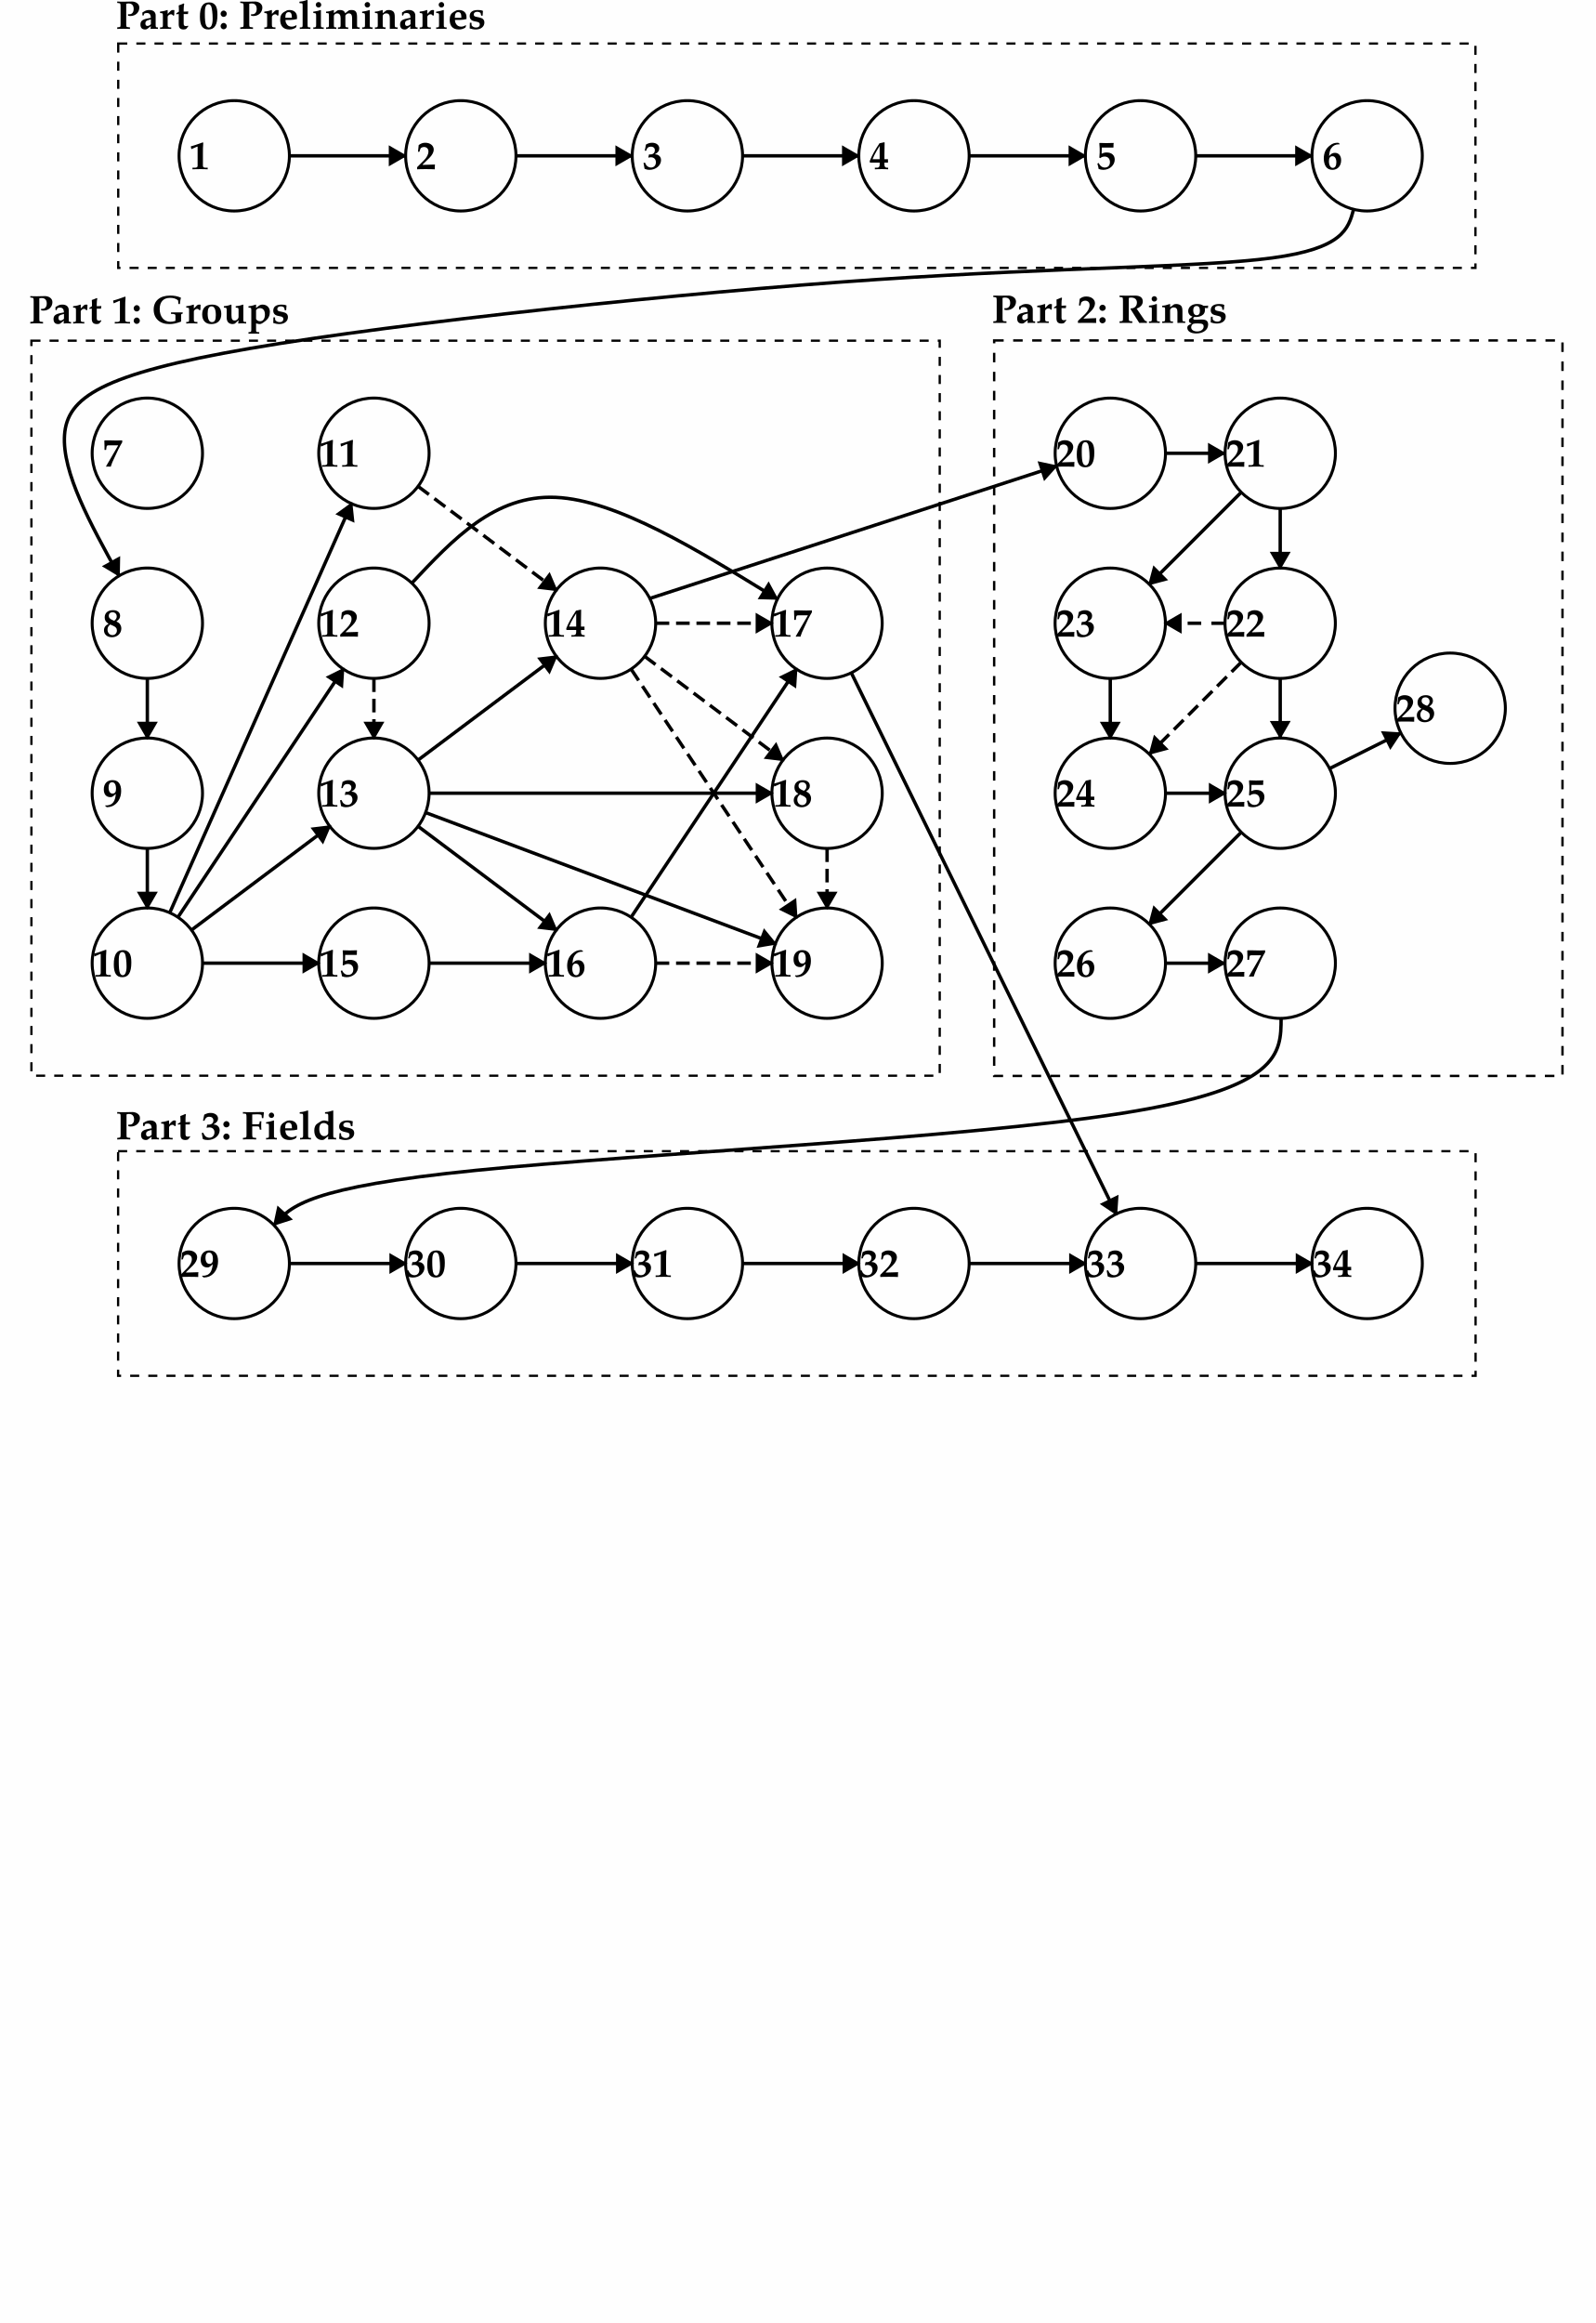
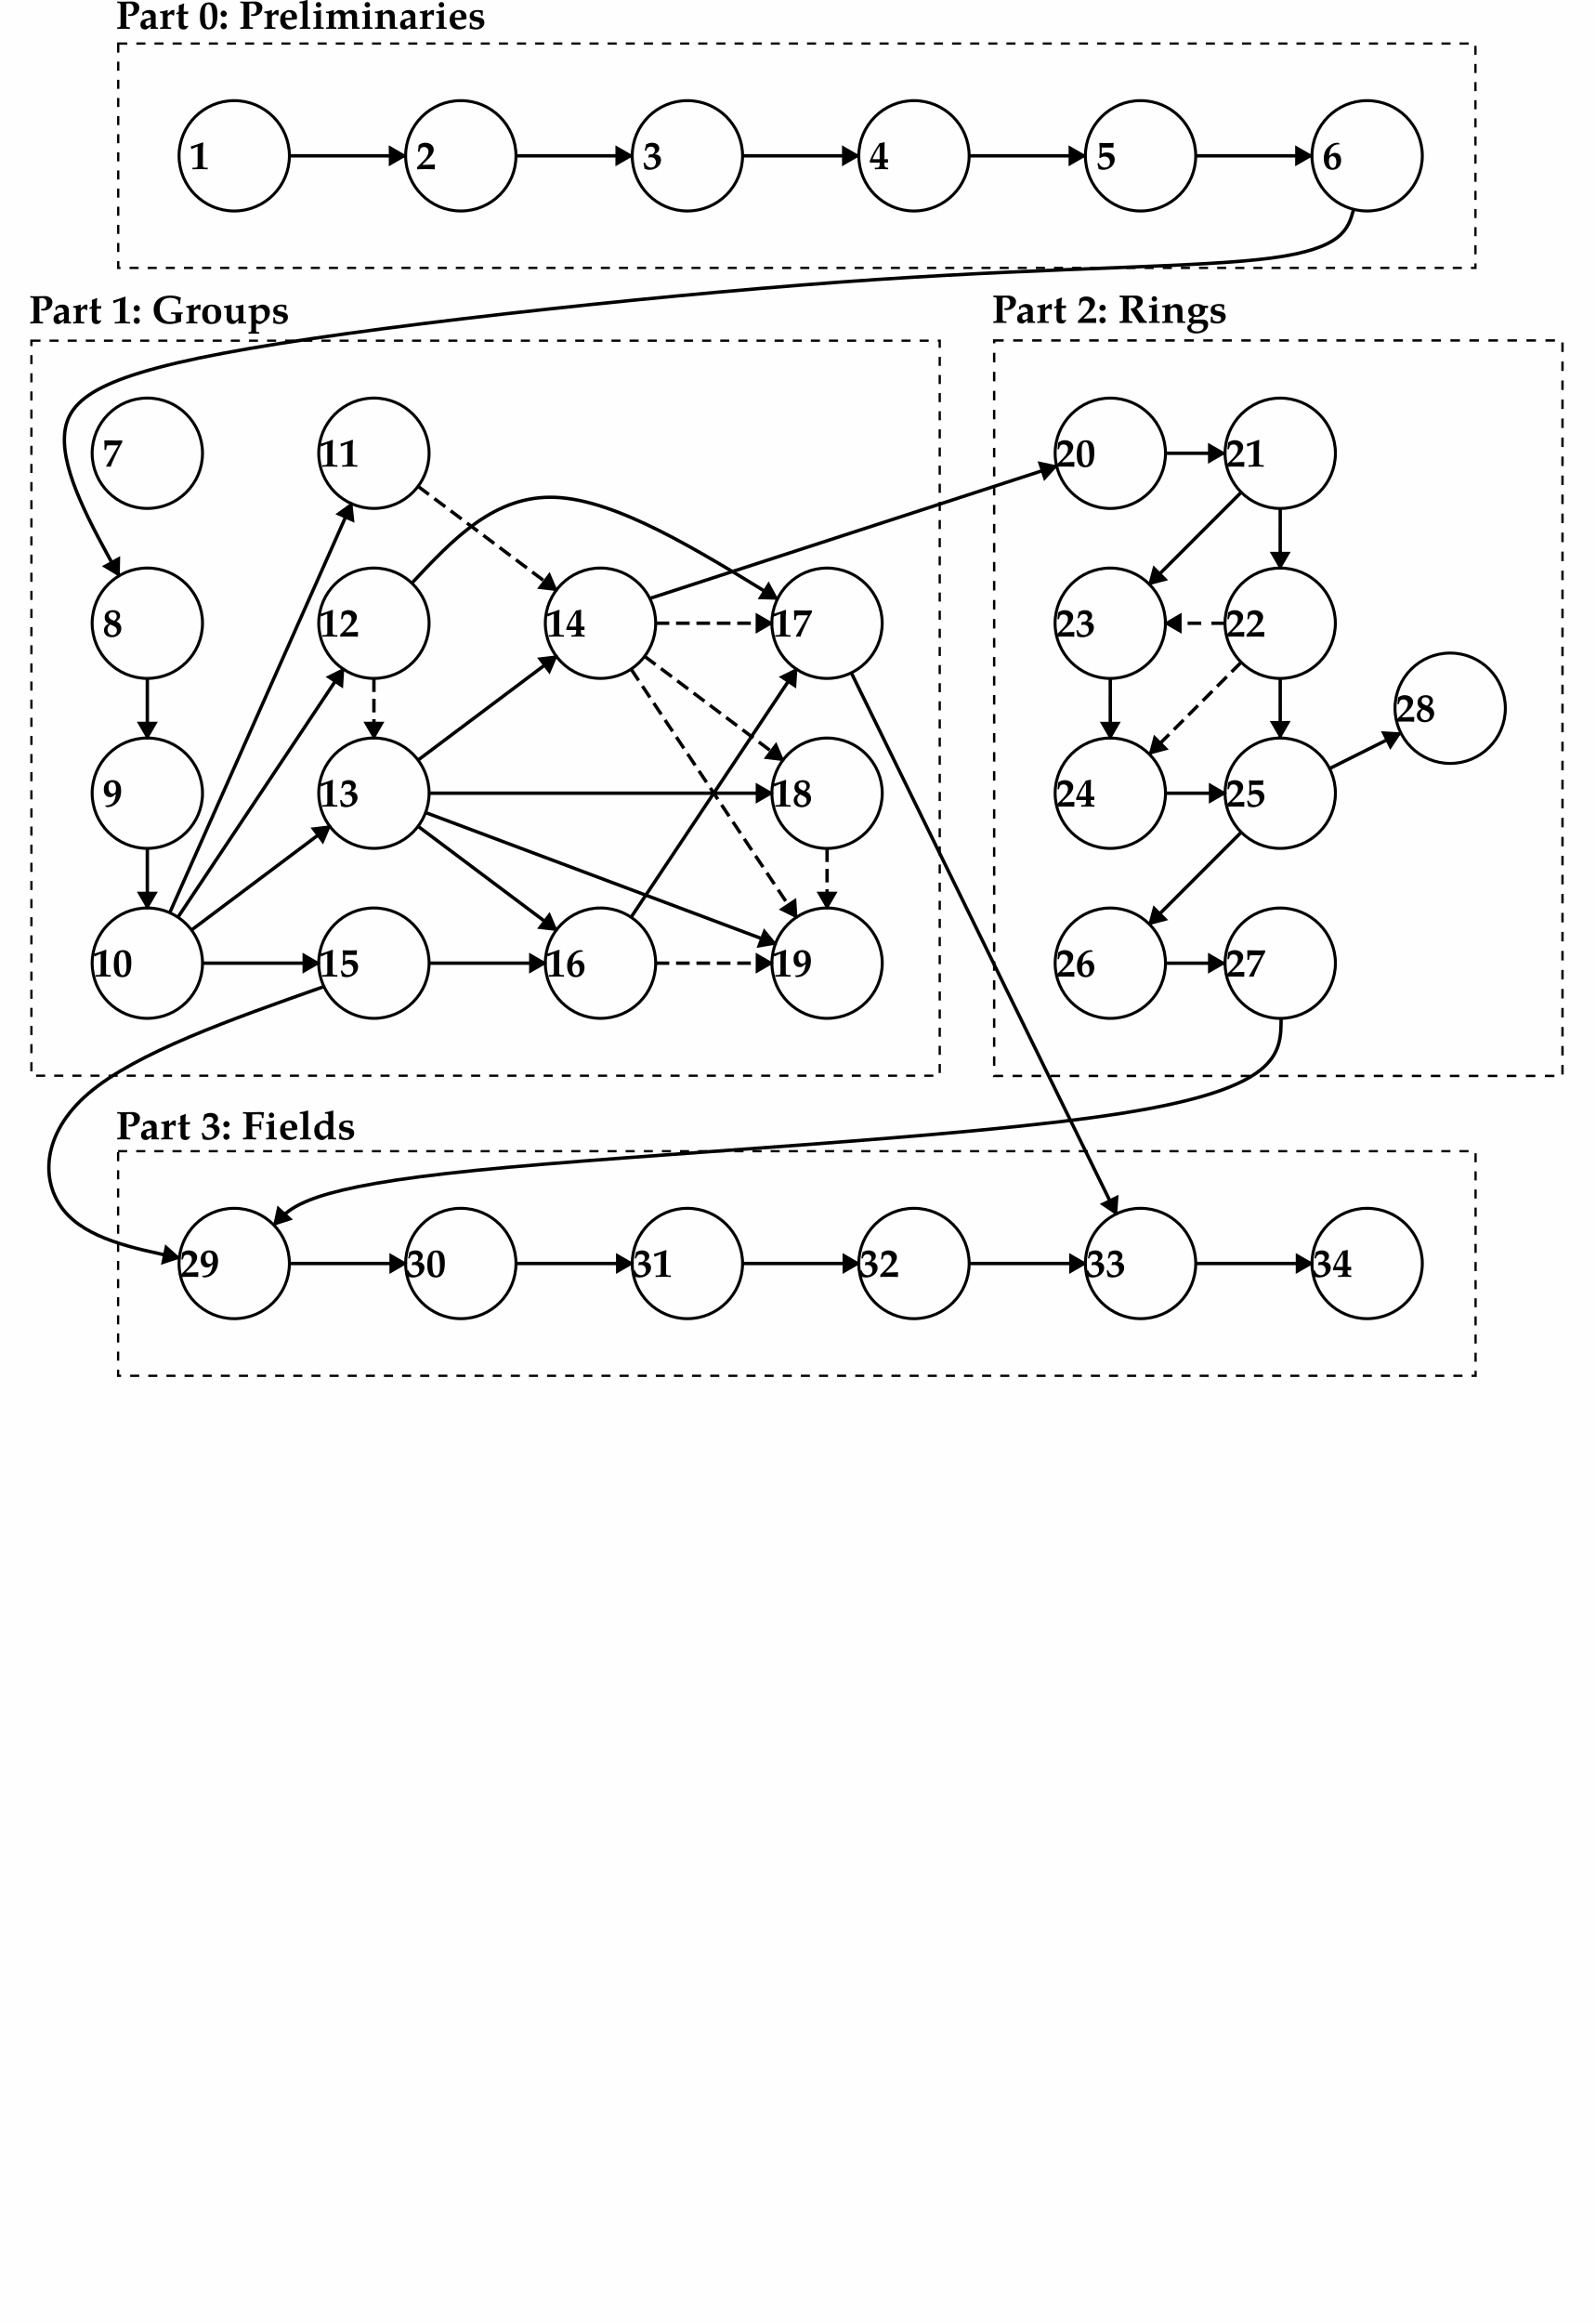
<svg xmlns="http://www.w3.org/2000/svg" width="140.8mm" height="205mm" viewBox="0 0 140.8 205" version="1.1" id="svg1">
  <defs id="defs1">
    <marker style="overflow:visible" id="marker43" refX="3" refY="0" orient="auto-start-reverse" markerWidth="1" markerHeight="1" viewBox="0 0 1 1" preserveAspectRatio="xMidYMid">
      <path transform="scale(0.5)" style="fill:context-stroke;fill-rule:evenodd;stroke:context-stroke;stroke-width:1pt" d="M 5.77,0 -2.88,5 V -5 Z" id="path43" />
    </marker>
    <marker style="overflow:visible" id="Triangle" refX="3.25" refY="0" orient="auto-start-reverse" markerWidth="1" markerHeight="1" viewBox="0 0 1 1" preserveAspectRatio="xMidYMid">
      <path transform="scale(0.5)" style="fill:context-stroke;fill-rule:evenodd;stroke:context-stroke;stroke-width:1pt" d="M 5.77,0 -2.88,5 V -5 Z" id="path135" />
    </marker>
    <marker style="overflow:visible" id="Triangle-8" refX="3" refY="0" orient="auto-start-reverse" markerWidth="1" markerHeight="1" viewBox="0 0 1 1" preserveAspectRatio="xMidYMid">
      <path transform="scale(0.5)" style="fill:context-stroke;fill-rule:evenodd;stroke:context-stroke;stroke-width:1pt" d="M 5.77,0 -2.88,5 V -5 Z" id="path135-9" />
    </marker>
  </defs>
  <g id="layer1" transform="matrix(1,0,0,0.82,-61.71822,-53.71499)">
    <rect style="fill:#fefefe;fill-opacity:1;stroke:#000000;stroke-width:0;stroke-dasharray:none;stroke-dashoffset:0" id="rect1" width="140.8" height="250" x="61.718" y="65.506" />
  </g>
  <g id="layer2" transform="translate(-9.599995,-10.00001)">
    <rect style="fill:#fefefe;fill-opacity:1;stroke:#000000;stroke-width:0.2;stroke-dasharray:0.8, 0.8;stroke-dashoffset:0" id="rect2" width="119.8" height="19.8" x="20.036" y="13.843" />
    <text xml:space="preserve" style="font-size:3.528px;fill:#030303;fill-opacity:1;stroke:#000000;stroke-width:0;stroke-dasharray:none;stroke-dashoffset:0" x="19.805" y="12.54" id="text2">
      <tspan id="tspan2" style="font-style:normal;font-variant:normal;font-weight:bold;font-stretch:normal;font-size:3.528px;font-family:'TeX Gyre Pagella';-inkscape-font-specification:'TeX Gyre Pagella';fill:#030303;fill-opacity:1;stroke-width:0;stroke-dasharray:none" x="19.805" y="12.54">Part 0: Preliminaries</tspan>
    </text>
    <g id="g1" transform="translate(10.3)">
      <circle style="fill:#fefefe;stroke:#000000;stroke-width:0.261;stroke-linejoin:bevel" id="path1" cx="19.975" cy="23.75" r="4.87" />
      <text xml:space="preserve" style="font-weight:bold;font-size:3.528px;font-family:'TeX Gyre Pagella';-inkscape-font-specification:'TeX Gyre Pagella Bold';text-align:center;text-anchor:middle;fill:#000000;fill-opacity:1;stroke:#000000;stroke-width:0;stroke-linejoin:bevel;stroke-dasharray:none" x="19.992" y="24.927" id="text4">
        <tspan id="tspan4" style="stroke-width:0" x="19.992" y="24.927">1</tspan>
      </text>
    </g>
    <g id="g5" transform="translate(30.3)">
      <circle style="fill:#fefefe;stroke:#000000;stroke-width:0.261;stroke-linejoin:bevel" id="circle4" cx="19.975" cy="23.75" r="4.87" />
      <text xml:space="preserve" style="font-weight:bold;font-size:3.528px;font-family:'TeX Gyre Pagella';-inkscape-font-specification:'TeX Gyre Pagella Bold';text-align:center;text-anchor:middle;fill:#000000;fill-opacity:1;stroke:#000000;stroke-width:0;stroke-linejoin:bevel;stroke-dasharray:none" x="19.992" y="24.927" id="text5">
        <tspan id="tspan5" style="stroke-width:0" x="19.992" y="24.927">2</tspan>
      </text>
    </g>
    <g id="g6" transform="translate(50.3)">
      <circle style="fill:#fefefe;stroke:#000000;stroke-width:0.261;stroke-linejoin:bevel" id="circle5" cx="19.975" cy="23.75" r="4.87" />
      <text xml:space="preserve" style="font-weight:bold;font-size:3.528px;font-family:'TeX Gyre Pagella';-inkscape-font-specification:'TeX Gyre Pagella Bold';text-align:center;text-anchor:middle;fill:#000000;fill-opacity:1;stroke:#000000;stroke-width:0;stroke-linejoin:bevel;stroke-dasharray:none" x="19.992" y="24.927" id="text6">
        <tspan id="tspan6" style="stroke-width:0" x="19.992" y="24.927">3</tspan>
      </text>
    </g>
    <g id="g7" transform="translate(70.3)">
      <circle style="fill:#fefefe;stroke:#000000;stroke-width:0.261;stroke-linejoin:bevel" id="circle6" cx="19.975" cy="23.75" r="4.87" />
      <text xml:space="preserve" style="font-weight:bold;font-size:3.528px;font-family:'TeX Gyre Pagella';-inkscape-font-specification:'TeX Gyre Pagella Bold';text-align:center;text-anchor:middle;fill:#000000;fill-opacity:1;stroke:#000000;stroke-width:0;stroke-linejoin:bevel;stroke-dasharray:none" x="19.992" y="24.927" id="text7">
        <tspan id="tspan7" style="stroke-width:0" x="19.992" y="24.927">4</tspan>
      </text>
    </g>
    <g id="g8" transform="translate(90.3)">
      <circle style="fill:#fefefe;stroke:#000000;stroke-width:0.261;stroke-linejoin:bevel" id="circle7" cx="19.975" cy="23.75" r="4.87" />
      <text xml:space="preserve" style="font-weight:bold;font-size:3.528px;font-family:'TeX Gyre Pagella';-inkscape-font-specification:'TeX Gyre Pagella Bold';text-align:center;text-anchor:middle;fill:#000000;fill-opacity:1;stroke:#000000;stroke-width:0;stroke-linejoin:bevel;stroke-dasharray:none" x="19.992" y="24.927" id="text8">
        <tspan id="tspan8" style="stroke-width:0" x="19.992" y="24.927">5</tspan>
      </text>
    </g>
    <g id="g9" transform="translate(110.3)">
      <circle style="fill:#fefefe;stroke:#000000;stroke-width:0.261;stroke-linejoin:bevel" id="circle8" cx="19.975" cy="23.75" r="4.87" />
      <text xml:space="preserve" style="font-weight:bold;font-size:3.528px;font-family:'TeX Gyre Pagella';-inkscape-font-specification:'TeX Gyre Pagella Bold';text-align:center;text-anchor:middle;fill:#000000;fill-opacity:1;stroke:#000000;stroke-width:0;stroke-linejoin:bevel;stroke-dasharray:none" x="19.992" y="24.927" id="text9">
        <tspan id="tspan9" style="stroke-width:0" x="19.992" y="24.927">6</tspan>
      </text>
    </g>
    <path style="fill:none;fill-rule:evenodd;stroke:#000000;stroke-width:0.302;stroke-linecap:butt;stroke-linejoin:bevel;stroke-dasharray:none;stroke-opacity:1;marker-end:url(#Triangle)" d="M 35.075,23.75 H 45.434" id="path6" />
    <path style="fill:none;fill-rule:evenodd;stroke:#000000;stroke-width:0.301;stroke-linecap:butt;stroke-linejoin:bevel;stroke-dasharray:none;stroke-opacity:1;marker-end:url(#Triangle-8)" d="M 55.075,23.75 H 65.359" id="path6-2" />
    <path style="fill:none;fill-rule:evenodd;stroke:#000000;stroke-width:0.301;stroke-linecap:butt;stroke-linejoin:bevel;stroke-dasharray:none;stroke-opacity:1;marker-end:url(#Triangle-8)" d="M 75.075,23.75 H 85.36" id="path10" />
    <path style="fill:none;fill-rule:evenodd;stroke:#000000;stroke-width:0.301;stroke-linecap:butt;stroke-linejoin:bevel;stroke-dasharray:none;stroke-opacity:1;marker-end:url(#Triangle-8)" d="M 95.075,23.75 H 105.359" id="path11" />
    <path style="fill:none;fill-rule:evenodd;stroke:#000000;stroke-width:0.301;stroke-linecap:butt;stroke-linejoin:bevel;stroke-dasharray:none;stroke-opacity:1;marker-end:url(#Triangle-8)" d="m 115.075,23.75 h 10.284" id="path12" />
  </g>
  <g id="layer3" transform="translate(-7.67,0.9968062)">
    <rect style="fill:#fefefe;fill-opacity:1;stroke:#000000;stroke-width:0.2;stroke-dasharray:0.8, 0.8;stroke-dashoffset:0" id="rect3" width="80.175" height="64.863" x="10.443" y="29.068" />
    <text xml:space="preserve" style="font-size:3.528px;fill:#030303;fill-opacity:1;stroke:#000000;stroke-width:0;stroke-dasharray:none;stroke-dashoffset:0" x="10.205" y="27.54" id="text2-1">
      <tspan id="tspan2-3" style="font-style:normal;font-variant:normal;font-weight:bold;font-stretch:normal;font-size:3.528px;font-family:'TeX Gyre Pagella';-inkscape-font-specification:'TeX Gyre Pagella';fill:#030303;fill-opacity:1;stroke-width:0;stroke-dasharray:none" x="10.205" y="27.54">Part 1: Groups</tspan>
    </text>
    <g id="g2" transform="translate(0.700005,15.24999)">
      <circle style="fill:#fefefe;stroke:#000000;stroke-width:0.261;stroke-linejoin:bevel" id="circle1" cx="19.975" cy="23.75" r="4.87" />
      <text xml:space="preserve" style="font-weight:bold;font-size:3.528px;font-family:'TeX Gyre Pagella';-inkscape-font-specification:'TeX Gyre Pagella Bold';text-align:center;text-anchor:middle;fill:#000000;fill-opacity:1;stroke:#000000;stroke-width:0;stroke-linejoin:bevel;stroke-dasharray:none" x="19.992" y="24.927" id="text1">
        <tspan id="tspan1" style="stroke-width:0" x="19.992" y="24.927">7</tspan>
      </text>
    </g>
    <g id="g11" transform="translate(0.700005,30.24999)">
      <circle style="fill:#fefefe;stroke:#000000;stroke-width:0.261;stroke-linejoin:bevel" id="circle10" cx="19.975" cy="23.75" r="4.87" />
      <text xml:space="preserve" style="font-weight:bold;font-size:3.528px;font-family:'TeX Gyre Pagella';-inkscape-font-specification:'TeX Gyre Pagella Bold';text-align:center;text-anchor:middle;fill:#000000;fill-opacity:1;stroke:#000000;stroke-width:0;stroke-linejoin:bevel;stroke-dasharray:none" x="19.992" y="24.927" id="text11">
        <tspan id="tspan11" style="stroke-width:0" x="19.992" y="24.927">8</tspan>
      </text>
    </g>
    <g id="g3" transform="translate(0.700005,45.24999)">
      <circle style="fill:#fefefe;stroke:#000000;stroke-width:0.261;stroke-linejoin:bevel" id="circle3" cx="19.975" cy="23.75" r="4.87" />
      <text xml:space="preserve" style="font-weight:bold;font-size:3.528px;font-family:'TeX Gyre Pagella';-inkscape-font-specification:'TeX Gyre Pagella Bold';text-align:center;text-anchor:middle;fill:#000000;fill-opacity:1;stroke:#000000;stroke-width:0;stroke-linejoin:bevel;stroke-dasharray:none" x="19.992" y="24.927" id="text3">
        <tspan id="tspan3" style="stroke-width:0" x="19.992" y="24.927">9</tspan>
      </text>
    </g>
    <g id="g12" transform="translate(0.700005,60.24999)">
      <circle style="fill:#fefefe;stroke:#000000;stroke-width:0.261;stroke-linejoin:bevel" id="circle11" cx="19.975" cy="23.75" r="4.87" />
      <text xml:space="preserve" style="font-weight:bold;font-size:3.528px;font-family:'TeX Gyre Pagella';-inkscape-font-specification:'TeX Gyre Pagella Bold';text-align:center;text-anchor:middle;fill:#000000;fill-opacity:1;stroke:#000000;stroke-width:0;stroke-linejoin:bevel;stroke-dasharray:none" x="19.992" y="24.927" id="text12">
        <tspan id="tspan12" style="stroke-width:0" x="19.992" y="24.927">10</tspan>
      </text>
    </g>
    <g id="g20" transform="translate(20.70001,15.24999)">
      <circle style="fill:#fefefe;stroke:#000000;stroke-width:0.261;stroke-linejoin:bevel" id="circle20" cx="19.975" cy="23.75" r="4.87" />
      <text xml:space="preserve" style="font-weight:bold;font-size:3.528px;font-family:'TeX Gyre Pagella';-inkscape-font-specification:'TeX Gyre Pagella Bold';text-align:center;text-anchor:middle;fill:#000000;fill-opacity:1;stroke:#000000;stroke-width:0;stroke-linejoin:bevel;stroke-dasharray:none" x="19.992" y="24.927" id="text20">
        <tspan id="tspan20" style="stroke-width:0" x="19.992" y="24.927">11</tspan>
      </text>
    </g>
    <g id="g21" transform="translate(20.70001,30.24999)">
      <circle style="fill:#fefefe;stroke:#000000;stroke-width:0.261;stroke-linejoin:bevel" id="circle21" cx="19.975" cy="23.75" r="4.87" />
      <text xml:space="preserve" style="font-weight:bold;font-size:3.528px;font-family:'TeX Gyre Pagella';-inkscape-font-specification:'TeX Gyre Pagella Bold';text-align:center;text-anchor:middle;fill:#000000;fill-opacity:1;stroke:#000000;stroke-width:0;stroke-linejoin:bevel;stroke-dasharray:none" x="19.992" y="24.927" id="text21">
        <tspan id="tspan21" style="stroke-width:0" x="19.992" y="24.927">12</tspan>
      </text>
    </g>
    <g id="g22" transform="translate(20.70001,45.24999)">
      <circle style="fill:#fefefe;stroke:#000000;stroke-width:0.261;stroke-linejoin:bevel" id="circle22" cx="19.975" cy="23.75" r="4.87" />
      <text xml:space="preserve" style="font-weight:bold;font-size:3.528px;font-family:'TeX Gyre Pagella';-inkscape-font-specification:'TeX Gyre Pagella Bold';text-align:center;text-anchor:middle;fill:#000000;fill-opacity:1;stroke:#000000;stroke-width:0;stroke-linejoin:bevel;stroke-dasharray:none" x="19.992" y="24.927" id="text22">
        <tspan id="tspan22" style="stroke-width:0" x="19.992" y="24.927">13</tspan>
      </text>
    </g>
    <g id="g23" transform="translate(40.7,30.24999)">
      <circle style="fill:#fefefe;stroke:#000000;stroke-width:0.261;stroke-linejoin:bevel" id="circle23" cx="19.975" cy="23.75" r="4.87" />
      <text xml:space="preserve" style="font-weight:bold;font-size:3.528px;font-family:'TeX Gyre Pagella';-inkscape-font-specification:'TeX Gyre Pagella Bold';text-align:center;text-anchor:middle;fill:#000000;fill-opacity:1;stroke:#000000;stroke-width:0;stroke-linejoin:bevel;stroke-dasharray:none" x="19.992" y="24.927" id="text23">
        <tspan id="tspan23" style="stroke-width:0" x="19.992" y="24.927">14</tspan>
      </text>
    </g>
    <g id="g24" transform="translate(20.70001,60.24999)">
      <circle style="fill:#fefefe;stroke:#000000;stroke-width:0.261;stroke-linejoin:bevel" id="circle24" cx="19.975" cy="23.75" r="4.87" />
      <text xml:space="preserve" style="font-weight:bold;font-size:3.528px;font-family:'TeX Gyre Pagella';-inkscape-font-specification:'TeX Gyre Pagella Bold';text-align:center;text-anchor:middle;fill:#000000;fill-opacity:1;stroke:#000000;stroke-width:0;stroke-linejoin:bevel;stroke-dasharray:none" x="19.992" y="24.927" id="text24">
        <tspan id="tspan24" style="stroke-width:0" x="19.992" y="24.927">15</tspan>
      </text>
    </g>
    <g id="g25" transform="translate(40.7,60.24999)">
      <circle style="fill:#fefefe;stroke:#000000;stroke-width:0.261;stroke-linejoin:bevel" id="circle25" cx="19.975" cy="23.75" r="4.87" />
      <text xml:space="preserve" style="font-weight:bold;font-size:3.528px;font-family:'TeX Gyre Pagella';-inkscape-font-specification:'TeX Gyre Pagella Bold';text-align:center;text-anchor:middle;fill:#000000;fill-opacity:1;stroke:#000000;stroke-width:0;stroke-linejoin:bevel;stroke-dasharray:none" x="19.992" y="24.927" id="text25">
        <tspan id="tspan25" style="stroke-width:0" x="19.992" y="24.927">16</tspan>
      </text>
    </g>
    <g id="g23-2" transform="translate(60.69501,30.25318)">
      <circle style="fill:#fefefe;stroke:#000000;stroke-width:0.261;stroke-linejoin:bevel" id="circle23-4" cx="19.975" cy="23.75" r="4.87" />
      <text xml:space="preserve" style="font-weight:bold;font-size:3.528px;font-family:'TeX Gyre Pagella';-inkscape-font-specification:'TeX Gyre Pagella Bold';text-align:center;text-anchor:middle;fill:#000000;fill-opacity:1;stroke:#000000;stroke-width:0;stroke-linejoin:bevel;stroke-dasharray:none" x="19.992" y="24.927" id="text23-8">
        <tspan id="tspan23-3" style="stroke-width:0" x="19.992" y="24.927">17</tspan>
      </text>
    </g>
    <g id="g26" transform="translate(60.70001,45.25318)">
      <circle style="fill:#fefefe;stroke:#000000;stroke-width:0.261;stroke-linejoin:bevel" id="circle26" cx="19.975" cy="23.75" r="4.87" />
      <text xml:space="preserve" style="font-weight:bold;font-size:3.528px;font-family:'TeX Gyre Pagella';-inkscape-font-specification:'TeX Gyre Pagella Bold';text-align:center;text-anchor:middle;fill:#000000;fill-opacity:1;stroke:#000000;stroke-width:0;stroke-linejoin:bevel;stroke-dasharray:none" x="19.992" y="24.927" id="text26">
        <tspan id="tspan26" style="stroke-width:0" x="19.992" y="24.927">18</tspan>
      </text>
    </g>
    <g id="g27" transform="translate(60.70001,60.24999)">
      <circle style="fill:#fefefe;stroke:#000000;stroke-width:0.261;stroke-linejoin:bevel" id="circle27" cx="19.975" cy="23.75" r="4.87" />
      <text xml:space="preserve" style="font-weight:bold;font-size:3.528px;font-family:'TeX Gyre Pagella';-inkscape-font-specification:'TeX Gyre Pagella Bold';text-align:center;text-anchor:middle;fill:#000000;fill-opacity:1;stroke:#000000;stroke-width:0;stroke-linejoin:bevel;stroke-dasharray:none" x="19.992" y="24.927" id="text27">
        <tspan id="tspan27" style="stroke-width:0" x="19.992" y="24.927">19</tspan>
      </text>
    </g>
    <path style="fill:none;fill-rule:evenodd;stroke:#000000;stroke-width:0.3;stroke-linecap:butt;stroke-linejoin:miter;stroke-dasharray:none;stroke-opacity:1;marker-end:url(#marker43)" d="M 20.675,58.87 V 64.13" id="path28" />
    <path style="fill:none;fill-rule:evenodd;stroke:#000000;stroke-width:0.3;stroke-linecap:butt;stroke-linejoin:miter;stroke-dasharray:none;stroke-opacity:1;marker-end:url(#marker43)" d="M 20.675,73.87 V 79.13" id="path29" />
    <path style="fill:none;fill-rule:evenodd;stroke:#000000;stroke-width:0.3;stroke-linecap:butt;stroke-linejoin:miter;stroke-dasharray:none;stroke-opacity:1;marker-end:url(#marker43)" d="M 22.653,79.55 38.697,43.45" id="path30" />
    <path style="fill:none;fill-rule:evenodd;stroke:#000000;stroke-width:0.3;stroke-linecap:butt;stroke-linejoin:miter;stroke-dasharray:none;stroke-opacity:1;marker-end:url(#marker43)" d="M 23.376,79.948 37.974,58.052" id="path31" />
    <path style="fill:none;fill-rule:evenodd;stroke:#000000;stroke-width:0.3;stroke-linecap:butt;stroke-linejoin:miter;stroke-dasharray:none;stroke-opacity:1;marker-end:url(#marker43)" d="M 24.571,81.078 36.779,71.922" id="path32" />
    <path style="fill:none;fill-rule:evenodd;stroke:#000000;stroke-width:0.3;stroke-linecap:butt;stroke-linejoin:miter;stroke-dasharray:none;stroke-opacity:1;marker-end:url(#marker43)" d="M 25.545,84 H 35.805" id="path33" />
    <path style="fill:none;fill-rule:evenodd;stroke:#000000;stroke-width:0.3;stroke-linecap:butt;stroke-linejoin:miter;stroke-dasharray:1.2, 0.6;stroke-dashoffset:0;stroke-opacity:1;marker-end:url(#marker43)" d="m 44.571,41.922 12.209,9.157" id="path37" />
    <path style="fill:none;fill-rule:evenodd;stroke:#000000;stroke-width:0.3;stroke-linecap:butt;stroke-linejoin:miter;stroke-dasharray:1.2, 0.6;stroke-dashoffset:0;stroke-opacity:1;marker-end:url(#marker43)" d="M 40.675,58.87 V 64.13" id="path36" />
    <path style="fill:#000000;fill-opacity:0;stroke:#000000;stroke-width:0.3;stroke-dasharray:none;stroke-dashoffset:0;marker-end:url(#Triangle-8)" d="m 44.034,50.451 c 3.656,-3.895 7.313,-7.79 12.682,-7.557 5.37,0.232 12.453,4.591 19.537,8.95" id="path7" />
    <path style="fill:none;fill-rule:evenodd;stroke:#000000;stroke-width:0.3;stroke-linecap:butt;stroke-linejoin:miter;stroke-dasharray:none;stroke-opacity:1;marker-end:url(#marker43)" d="M 44.571,66.078 56.779,56.922" id="path47" />
    <path style="fill:none;fill-rule:evenodd;stroke:#000000;stroke-width:0.3;stroke-linecap:butt;stroke-linejoin:miter;stroke-dasharray:none;stroke-opacity:1;marker-end:url(#marker43)" d="m 44.571,71.922 12.209,9.157" id="path46" />
    <path style="fill:none;fill-rule:evenodd;stroke:#000000;stroke-width:0.3;stroke-linecap:butt;stroke-linejoin:miter;stroke-dasharray:none;stroke-opacity:1;marker-end:url(#marker43)" d="m 45.545,69 30.261,0.002" id="path3" />
    <path style="fill:none;fill-rule:evenodd;stroke:#000000;stroke-width:0.3;stroke-linecap:butt;stroke-linejoin:miter;stroke-dasharray:none;stroke-opacity:1;marker-end:url(#marker43)" d="M 45.234,70.71 76.116,82.29" id="path45" />
    <path style="fill:none;fill-rule:evenodd;stroke:#000000;stroke-width:0.3;stroke-linecap:butt;stroke-linejoin:miter;stroke-dasharray:1.2, 0.6;stroke-dashoffset:0;stroke-opacity:1;marker-end:url(#Triangle-8)" d="m 65.545,54.001 10.256,0.002" id="path4" />
    <path style="fill:none;fill-rule:evenodd;stroke:#000000;stroke-width:0.3;stroke-linecap:butt;stroke-linejoin:miter;stroke-dasharray:1.2, 0.6;stroke-dashoffset:0;stroke-opacity:1;marker-end:url(#marker43)" d="M 64.57,56.922 76.78,66.081" id="path41" />
    <path style="fill:none;fill-rule:evenodd;stroke:#000000;stroke-width:0.3;stroke-linecap:butt;stroke-linejoin:miter;stroke-dasharray:1.2, 0.6;stroke-dashoffset:0;stroke-opacity:1;marker-end:url(#marker43)" d="M 63.376,58.052 77.974,79.948" id="path40" />
    <path style="fill:none;fill-rule:evenodd;stroke:#000000;stroke-width:0.3;stroke-linecap:butt;stroke-linejoin:miter;stroke-dasharray:none;stroke-opacity:1;marker-end:url(#marker43)" d="M 45.545,84 H 55.805" id="path34" />
    <path style="fill:none;fill-rule:evenodd;stroke:#000000;stroke-width:0.3;stroke-linecap:butt;stroke-linejoin:miter;stroke-dasharray:none;stroke-opacity:1;marker-end:url(#Triangle-8)" d="M 63.376,79.948 77.969,58.055" id="path5" />
    <path style="fill:none;fill-rule:evenodd;stroke:#000000;stroke-width:0.3;stroke-linecap:butt;stroke-linejoin:miter;stroke-dasharray:1.2, 0.6;stroke-dashoffset:0;stroke-opacity:1;marker-end:url(#marker43)" d="M 65.545,84 H 75.805" id="path35" />
    <path style="fill:none;fill-rule:evenodd;stroke:#000000;stroke-width:0.3;stroke-linecap:butt;stroke-linejoin:miter;stroke-dasharray:1.2, 0.6;stroke-dashoffset:0;stroke-opacity:1;marker-end:url(#marker43)" d="M 80.675,73.873 V 79.13" id="path42" />
  </g>
  <g id="layer5" transform="translate(-2.672)">
    <rect style="fill:#fefefe;fill-opacity:1;stroke:#000000;stroke-width:0.21;stroke-dasharray:0.839, 0.839;stroke-dashoffset:0" id="rect3-3" width="50.165" height="64.903" x="90.425" y="30.045" />
    <text xml:space="preserve" style="font-size:6.236px;fill:#030303;fill-opacity:1;stroke:#000000;stroke-width:0;stroke-dasharray:none;stroke-dashoffset:0" x="-0.017" y="50.452" id="text51" transform="matrix(0.5805441,0,0,0.5660146,90.21364,-0.06779408)">
      <tspan id="tspan51" style="font-style:normal;font-variant:normal;font-weight:bold;font-stretch:normal;font-size:6.236px;font-family:'TeX Gyre Pagella';-inkscape-font-specification:'TeX Gyre Pagella';fill:#030303;fill-opacity:1;stroke-width:0;stroke-dasharray:none" x="-0.017" y="50.452">Part 2: Rings</tspan>
    </text>
    <g id="g2-1" transform="translate(80.702,16.24999)">
      <circle style="fill:#fefefe;stroke:#000000;stroke-width:0.261;stroke-linejoin:bevel" id="circle1-1" cx="19.975" cy="23.75" r="4.87" />
      <text xml:space="preserve" style="font-weight:bold;font-size:3.528px;font-family:'TeX Gyre Pagella';-inkscape-font-specification:'TeX Gyre Pagella Bold';text-align:center;text-anchor:middle;fill:#000000;fill-opacity:1;stroke:#000000;stroke-width:0;stroke-linejoin:bevel;stroke-dasharray:none" x="19.992" y="24.927" id="text1-5">
        <tspan id="tspan1-0" style="stroke-width:0" x="19.992" y="24.927">20</tspan>
      </text>
    </g>
    <g id="g10" transform="translate(95.702,16.24999)">
      <circle style="fill:#fefefe;stroke:#000000;stroke-width:0.261;stroke-linejoin:bevel" id="circle2" cx="19.975" cy="23.75" r="4.87" />
      <text xml:space="preserve" style="font-weight:bold;font-size:3.528px;font-family:'TeX Gyre Pagella';-inkscape-font-specification:'TeX Gyre Pagella Bold';text-align:center;text-anchor:middle;fill:#000000;fill-opacity:1;stroke:#000000;stroke-width:0;stroke-linejoin:bevel;stroke-dasharray:none" x="19.992" y="24.927" id="text10">
        <tspan id="tspan10" style="stroke-width:0" x="19.992" y="24.927">21</tspan>
      </text>
    </g>
    <g id="g16" transform="translate(95.69701,31.24999)">
      <circle style="fill:#fefefe;stroke:#000000;stroke-width:0.261;stroke-linejoin:bevel" id="circle15" cx="19.975" cy="23.75" r="4.87" />
      <text xml:space="preserve" style="font-weight:bold;font-size:3.528px;font-family:'TeX Gyre Pagella';-inkscape-font-specification:'TeX Gyre Pagella Bold';text-align:center;text-anchor:middle;fill:#000000;fill-opacity:1;stroke:#000000;stroke-width:0;stroke-linejoin:bevel;stroke-dasharray:none" x="19.992" y="24.927" id="text15">
        <tspan id="tspan15" style="stroke-width:0" x="19.992" y="24.927">22</tspan>
      </text>
    </g>
    <g id="g19" transform="translate(80.69701,31.24999)">
      <circle style="fill:#fefefe;stroke:#000000;stroke-width:0.261;stroke-linejoin:bevel" id="circle18" cx="19.975" cy="23.75" r="4.87" />
      <text xml:space="preserve" style="font-weight:bold;font-size:3.528px;font-family:'TeX Gyre Pagella';-inkscape-font-specification:'TeX Gyre Pagella Bold';text-align:center;text-anchor:middle;fill:#000000;fill-opacity:1;stroke:#000000;stroke-width:0;stroke-linejoin:bevel;stroke-dasharray:none" x="19.992" y="24.927" id="text18">
        <tspan id="tspan18" style="stroke-width:0" x="19.992" y="24.927">23</tspan>
      </text>
    </g>
    <g id="g17" transform="translate(80.702,46.24999)">
      <circle style="fill:#fefefe;stroke:#000000;stroke-width:0.261;stroke-linejoin:bevel" id="circle16" cx="19.975" cy="23.75" r="4.87" />
      <text xml:space="preserve" style="font-weight:bold;font-size:3.528px;font-family:'TeX Gyre Pagella';-inkscape-font-specification:'TeX Gyre Pagella Bold';text-align:center;text-anchor:middle;fill:#000000;fill-opacity:1;stroke:#000000;stroke-width:0;stroke-linejoin:bevel;stroke-dasharray:none" x="19.992" y="24.927" id="text16">
        <tspan id="tspan16" style="stroke-width:0" x="19.992" y="24.927">24</tspan>
      </text>
    </g>
    <g id="g29" transform="translate(95.702,46.24999)">
      <circle style="fill:#fefefe;stroke:#000000;stroke-width:0.261;stroke-linejoin:bevel" id="circle19" cx="19.975" cy="23.75" r="4.87" />
      <text xml:space="preserve" style="font-weight:bold;font-size:3.528px;font-family:'TeX Gyre Pagella';-inkscape-font-specification:'TeX Gyre Pagella Bold';text-align:center;text-anchor:middle;fill:#000000;fill-opacity:1;stroke:#000000;stroke-width:0;stroke-linejoin:bevel;stroke-dasharray:none" x="19.992" y="24.927" id="text19">
        <tspan id="tspan19" style="stroke-width:0" x="19.992" y="24.927">25</tspan>
      </text>
    </g>
    <g id="g18" transform="translate(80.702,61.24999)">
      <circle style="fill:#fefefe;stroke:#000000;stroke-width:0.261;stroke-linejoin:bevel" id="circle17" cx="19.975" cy="23.75" r="4.87" />
      <text xml:space="preserve" style="font-weight:bold;font-size:3.528px;font-family:'TeX Gyre Pagella';-inkscape-font-specification:'TeX Gyre Pagella Bold';text-align:center;text-anchor:middle;fill:#000000;fill-opacity:1;stroke:#000000;stroke-width:0;stroke-linejoin:bevel;stroke-dasharray:none" x="19.992" y="24.927" id="text17">
        <tspan id="tspan17" style="stroke-width:0" x="19.992" y="24.927">26</tspan>
      </text>
    </g>
    <g id="g30" transform="translate(95.702,61.24999)">
      <circle style="fill:#fefefe;stroke:#000000;stroke-width:0.261;stroke-linejoin:bevel" id="circle29" cx="19.975" cy="23.75" r="4.87" />
      <text xml:space="preserve" style="font-weight:bold;font-size:3.528px;font-family:'TeX Gyre Pagella';-inkscape-font-specification:'TeX Gyre Pagella Bold';text-align:center;text-anchor:middle;fill:#000000;fill-opacity:1;stroke:#000000;stroke-width:0;stroke-linejoin:bevel;stroke-dasharray:none" x="19.992" y="24.927" id="text29">
        <tspan id="tspan29" style="stroke-width:0" x="19.992" y="24.927">27</tspan>
      </text>
    </g>
    <g id="g15" transform="translate(110.702,38.74999)">
      <circle style="fill:#fefefe;stroke:#000000;stroke-width:0.261;stroke-linejoin:bevel" id="circle12" cx="19.975" cy="23.75" r="4.87" />
      <text xml:space="preserve" style="font-weight:bold;font-size:3.528px;font-family:'TeX Gyre Pagella';-inkscape-font-specification:'TeX Gyre Pagella Bold';text-align:center;text-anchor:middle;fill:#000000;fill-opacity:1;stroke:#000000;stroke-width:0;stroke-linejoin:bevel;stroke-dasharray:none" x="19.992" y="24.927" id="text13">
        <tspan id="tspan13" style="stroke-width:0" x="19.992" y="24.927">28</tspan>
      </text>
    </g>
    <path style="fill:none;fill-rule:evenodd;stroke:#000000;stroke-width:0.3;stroke-linecap:butt;stroke-linejoin:miter;stroke-dasharray:none;stroke-opacity:1;marker-end:url(#Triangle)" d="m 105.547,40 h 5.261" id="path39" />
    <path style="fill:none;fill-rule:evenodd;stroke:#000000;stroke-width:0.3;stroke-linecap:butt;stroke-linejoin:miter;stroke-dasharray:none;stroke-opacity:1;marker-end:url(#Triangle-8)" d="m 115.675,44.87 -0.002,5.261" id="path44" />
    <path style="fill:none;fill-rule:evenodd;stroke:#000000;stroke-width:0.3;stroke-linecap:butt;stroke-linejoin:miter;stroke-dasharray:none;stroke-opacity:1;marker-end:url(#Triangle-8)" d="m 112.233,43.443 -8.117,8.115" id="path56" />
    <path style="fill:none;fill-rule:evenodd;stroke:#000000;stroke-width:0.3;stroke-linecap:butt;stroke-linejoin:miter;stroke-dasharray:1.2, 0.9;stroke-dashoffset:0;stroke-opacity:1;marker-end:url(#Triangle-8)" d="m 110.802,55 -5.261,0" id="path49" />
    <path style="fill:none;fill-rule:evenodd;stroke:#000000;stroke-width:0.3;stroke-linecap:butt;stroke-linejoin:miter;stroke-dasharray:1.2, 0.6;stroke-dashoffset:0;stroke-opacity:1;marker-end:url(#Triangle)" d="m 112.229,58.444 -8.11,8.112" id="path57" />
    <path style="fill:none;fill-rule:evenodd;stroke:#000000;stroke-width:0.3;stroke-linecap:butt;stroke-linejoin:miter;stroke-dasharray:none;stroke-opacity:1;marker-end:url(#Triangle)" d="m 115.674,59.87 0.002,5.261" id="path58" />
    <path style="fill:none;fill-rule:evenodd;stroke:#000000;stroke-width:0.3;stroke-linecap:butt;stroke-linejoin:miter;stroke-dasharray:none;stroke-opacity:1;marker-end:url(#Triangle-8)" d="m 100.674,59.87 0.002,5.261" id="path51" />
    <path style="fill:none;fill-rule:evenodd;stroke:#000000;stroke-width:0.3;stroke-linecap:butt;stroke-linejoin:miter;stroke-dasharray:none;stroke-opacity:1;marker-end:url(#Triangle-8)" d="m 105.547,70 h 5.261" id="path52" />
    <path style="fill:none;fill-rule:evenodd;stroke:#000000;stroke-width:0.3;stroke-linecap:butt;stroke-linejoin:miter;stroke-dasharray:none;stroke-opacity:1;marker-end:url(#Triangle-8)" d="m 112.234,73.443 -8.113,8.113" id="path53" />
    <path style="fill:none;fill-rule:evenodd;stroke:#000000;stroke-width:0.3;stroke-linecap:butt;stroke-linejoin:miter;stroke-dasharray:none;stroke-opacity:1;marker-end:url(#Triangle)" d="M 120.032,67.822 126.322,64.678" id="path2" />
    <path style="fill:none;fill-rule:evenodd;stroke:#000000;stroke-width:0.3;stroke-linecap:butt;stroke-linejoin:miter;stroke-dasharray:none;stroke-opacity:1;marker-end:url(#Triangle)" d="m 105.547,85 h 5.261" id="path54" />
  </g>
  <g id="layer6" transform="translate(0,-0.9999887)">
    <rect style="fill:#fefefe;fill-opacity:1;stroke:#000000;stroke-width:0.2;stroke-dasharray:0.8, 0.8;stroke-dashoffset:0" id="rect3-3-6" width="119.821" height="19.821" x="10.426" y="102.59" />
    <text xml:space="preserve" style="font-size:3.575px;fill:#030303;fill-opacity:1;stroke:#000000;stroke-width:0;stroke-dasharray:none;stroke-dashoffset:0" x="10.073" y="102.836" id="text51-2" transform="scale(1.012754,0.987407)">
      <tspan id="tspan51-7" style="font-style:normal;font-variant:normal;font-weight:bold;font-stretch:normal;font-size:3.575px;font-family:'TeX Gyre Pagella';-inkscape-font-specification:'TeX Gyre Pagella';fill:#030303;fill-opacity:1;stroke-width:0;stroke-dasharray:none" x="10.073" y="102.836">Part 3: Fields</tspan>
    </text>
    <g id="g14" transform="translate(0.7000051,88.74998)">
      <circle style="fill:#fefefe;stroke:#000000;stroke-width:0.261;stroke-linejoin:bevel" id="circle9" cx="19.975" cy="23.75" r="4.87" />
      <text xml:space="preserve" style="font-weight:bold;font-size:3.528px;font-family:'TeX Gyre Pagella';-inkscape-font-specification:'TeX Gyre Pagella Bold';text-align:center;text-anchor:middle;fill:#000000;fill-opacity:1;stroke:#000000;stroke-width:0;stroke-linejoin:bevel;stroke-dasharray:none" x="19.992" y="24.927" id="text14">
        <tspan id="tspan14" style="stroke-width:0" x="19.992" y="24.927">29</tspan>
      </text>
    </g>
    <g id="g28" transform="translate(20.70001,88.74998)">
      <circle style="fill:#fefefe;stroke:#000000;stroke-width:0.261;stroke-linejoin:bevel" id="circle14" cx="19.975" cy="23.75" r="4.87" />
      <text xml:space="preserve" style="font-weight:bold;font-size:3.528px;font-family:'TeX Gyre Pagella';-inkscape-font-specification:'TeX Gyre Pagella Bold';text-align:center;text-anchor:middle;fill:#000000;fill-opacity:1;stroke:#000000;stroke-width:0;stroke-linejoin:bevel;stroke-dasharray:none" x="19.992" y="24.927" id="text28">
        <tspan id="tspan28" style="stroke-width:0" x="19.992" y="24.927">30</tspan>
      </text>
    </g>
    <g id="g31" transform="translate(40.7,88.74998)">
      <circle style="fill:#fefefe;stroke:#000000;stroke-width:0.261;stroke-linejoin:bevel" id="circle28" cx="19.975" cy="23.75" r="4.87" />
      <text xml:space="preserve" style="font-weight:bold;font-size:3.528px;font-family:'TeX Gyre Pagella';-inkscape-font-specification:'TeX Gyre Pagella Bold';text-align:center;text-anchor:middle;fill:#000000;fill-opacity:1;stroke:#000000;stroke-width:0;stroke-linejoin:bevel;stroke-dasharray:none" x="19.992" y="24.927" id="text30">
        <tspan id="tspan30" style="stroke-width:0" x="19.992" y="24.927">31</tspan>
      </text>
    </g>
    <g id="g32" transform="translate(60.7,88.74998)">
      <circle style="fill:#fefefe;stroke:#000000;stroke-width:0.261;stroke-linejoin:bevel" id="circle31" cx="19.975" cy="23.75" r="4.87" />
      <text xml:space="preserve" style="font-weight:bold;font-size:3.528px;font-family:'TeX Gyre Pagella';-inkscape-font-specification:'TeX Gyre Pagella Bold';text-align:center;text-anchor:middle;fill:#000000;fill-opacity:1;stroke:#000000;stroke-width:0;stroke-linejoin:bevel;stroke-dasharray:none" x="19.992" y="24.927" id="text31">
        <tspan id="tspan31" style="stroke-width:0" x="19.992" y="24.927">32</tspan>
      </text>
    </g>
    <g id="g33" transform="translate(80.70001,88.74998)">
      <circle style="fill:#fefefe;stroke:#000000;stroke-width:0.261;stroke-linejoin:bevel" id="circle32" cx="19.975" cy="23.75" r="4.87" />
      <text xml:space="preserve" style="font-weight:bold;font-size:3.528px;font-family:'TeX Gyre Pagella';-inkscape-font-specification:'TeX Gyre Pagella Bold';text-align:center;text-anchor:middle;fill:#000000;fill-opacity:1;stroke:#000000;stroke-width:0;stroke-linejoin:bevel;stroke-dasharray:none" x="19.992" y="24.927" id="text32">
        <tspan id="tspan32" style="stroke-width:0" x="19.992" y="24.927">33</tspan>
      </text>
    </g>
    <g id="g34" transform="translate(100.7,88.74998)">
      <circle style="fill:#fefefe;stroke:#000000;stroke-width:0.261;stroke-linejoin:bevel" id="circle33" cx="19.975" cy="23.75" r="4.87" />
      <text xml:space="preserve" style="font-weight:bold;font-size:3.528px;font-family:'TeX Gyre Pagella';-inkscape-font-specification:'TeX Gyre Pagella Bold';text-align:center;text-anchor:middle;fill:#000000;fill-opacity:1;stroke:#000000;stroke-width:0;stroke-linejoin:bevel;stroke-dasharray:none" x="19.992" y="24.927" id="text33">
        <tspan id="tspan33" style="stroke-width:0" x="19.992" y="24.927">34</tspan>
      </text>
    </g>
    <path style="fill:none;fill-rule:evenodd;stroke:#000000;stroke-width:0.3;stroke-linecap:butt;stroke-linejoin:miter;stroke-dasharray:none;stroke-opacity:1;marker-end:url(#Triangle-8)" d="m 25.545,112.5 10.261,0" id="path48" />
    <path style="fill:none;fill-rule:evenodd;stroke:#000000;stroke-width:0.3;stroke-linecap:butt;stroke-linejoin:miter;stroke-dasharray:none;stroke-opacity:1;marker-end:url(#Triangle-8)" d="m 45.545,112.5 10.261,0" id="path55" />
    <path style="fill:none;fill-rule:evenodd;stroke:#000000;stroke-width:0.3;stroke-linecap:butt;stroke-linejoin:miter;stroke-dasharray:none;stroke-opacity:1;marker-end:url(#Triangle-8)" d="M 65.545,112.5 H 75.805" id="path59" />
    <path style="fill:none;fill-rule:evenodd;stroke:#000000;stroke-width:0.3;stroke-linecap:butt;stroke-linejoin:miter;stroke-dasharray:none;stroke-opacity:1;marker-end:url(#Triangle-8)" d="M 85.545,112.5 H 95.805" id="path60" />
    <path style="fill:none;fill-rule:evenodd;stroke:#000000;stroke-width:0.3;stroke-linecap:butt;stroke-linejoin:miter;stroke-dasharray:none;stroke-opacity:1;marker-end:url(#Triangle-8)" d="m 105.545,112.5 h 10.261" id="path61" />
  </g>
  <g id="layer4">
    <path style="display:inline;fill:#000000;fill-opacity:0;stroke:#000000;stroke-width:0.3;stroke-dasharray:none;stroke-dashoffset:0;marker-end:url(#marker43)" d="m 139.478,17.491 c -0.475,1.716 -0.95,3.433 -7.191,4.271 -6.24,0.838 -18.245,0.798 -34.888,1.905 -16.643,1.107 -42.174,3.81 -55.353,6.084 -13.179,2.274 -16.129,4.343 -16.35,7.646 -0.221,3.303 2.288,7.841 4.797,12.378" id="path50" transform="translate(-19.99992,1)" />
    <path style="fill:#000000;stroke:#000000;stroke-width:0.3;stroke-dasharray:none;stroke-dashoffset:0;marker-end:url(#marker43)" d="M 57.297,52.829 C 69.276,48.932 81.254,45.035 93.233,41.138" id="path38" />
-     <path style="fill:none;fill-rule:evenodd;stroke:#000000;stroke-width:0.3;stroke-linecap:butt;stroke-linejoin:miter;stroke-opacity:1;stroke-dasharray:none;marker-end:url(#Triangle-8)" d="M 82.812,58.376 106.203,106.13" id="path63" transform="translate(-7.67,0.9968062)" />
+     <path style="fill:#000000;fill-opacity:0;stroke:#000000;stroke-width:0.3;stroke-dasharray:none;marker-end:url(#Triangle-8)" d="m 28.599,88.062 c -8.299,2.927 -16.598,5.853 -20.775,9.42 -4.177,3.567 -4.234,7.774 -2.218,10.301 2.015,2.527 6.101,3.374 10.188,4.22" id="path8" transform="translate(0,-0.9999887)" />
+     <path style="fill:none;fill-rule:evenodd;stroke:#000000;stroke-width:0.3;stroke-linecap:butt;stroke-linejoin:miter;stroke-dasharray:none;stroke-opacity:1;marker-end:url(#Triangle-8)" d="M 82.812,58.376 106.203,106.13" id="path63" transform="translate(-7.67,0.9968062)" />
    <path style="fill:#000000;fill-opacity:0;stroke:#000000;stroke-width:0.3;stroke-dasharray:none;stroke-dashoffset:0;marker-end:url(#Triangle-8)" d="m 113.081,90.857 c -0.012,3.091 -0.024,6.182 -14.089,8.393 -14.066,2.211 -42.184,3.542 -56.99,5.032 -14.806,1.49 -16.299,3.138 -17.791,4.787" id="path62" transform="translate(0,-0.9999887)" />
  </g>
</svg>
